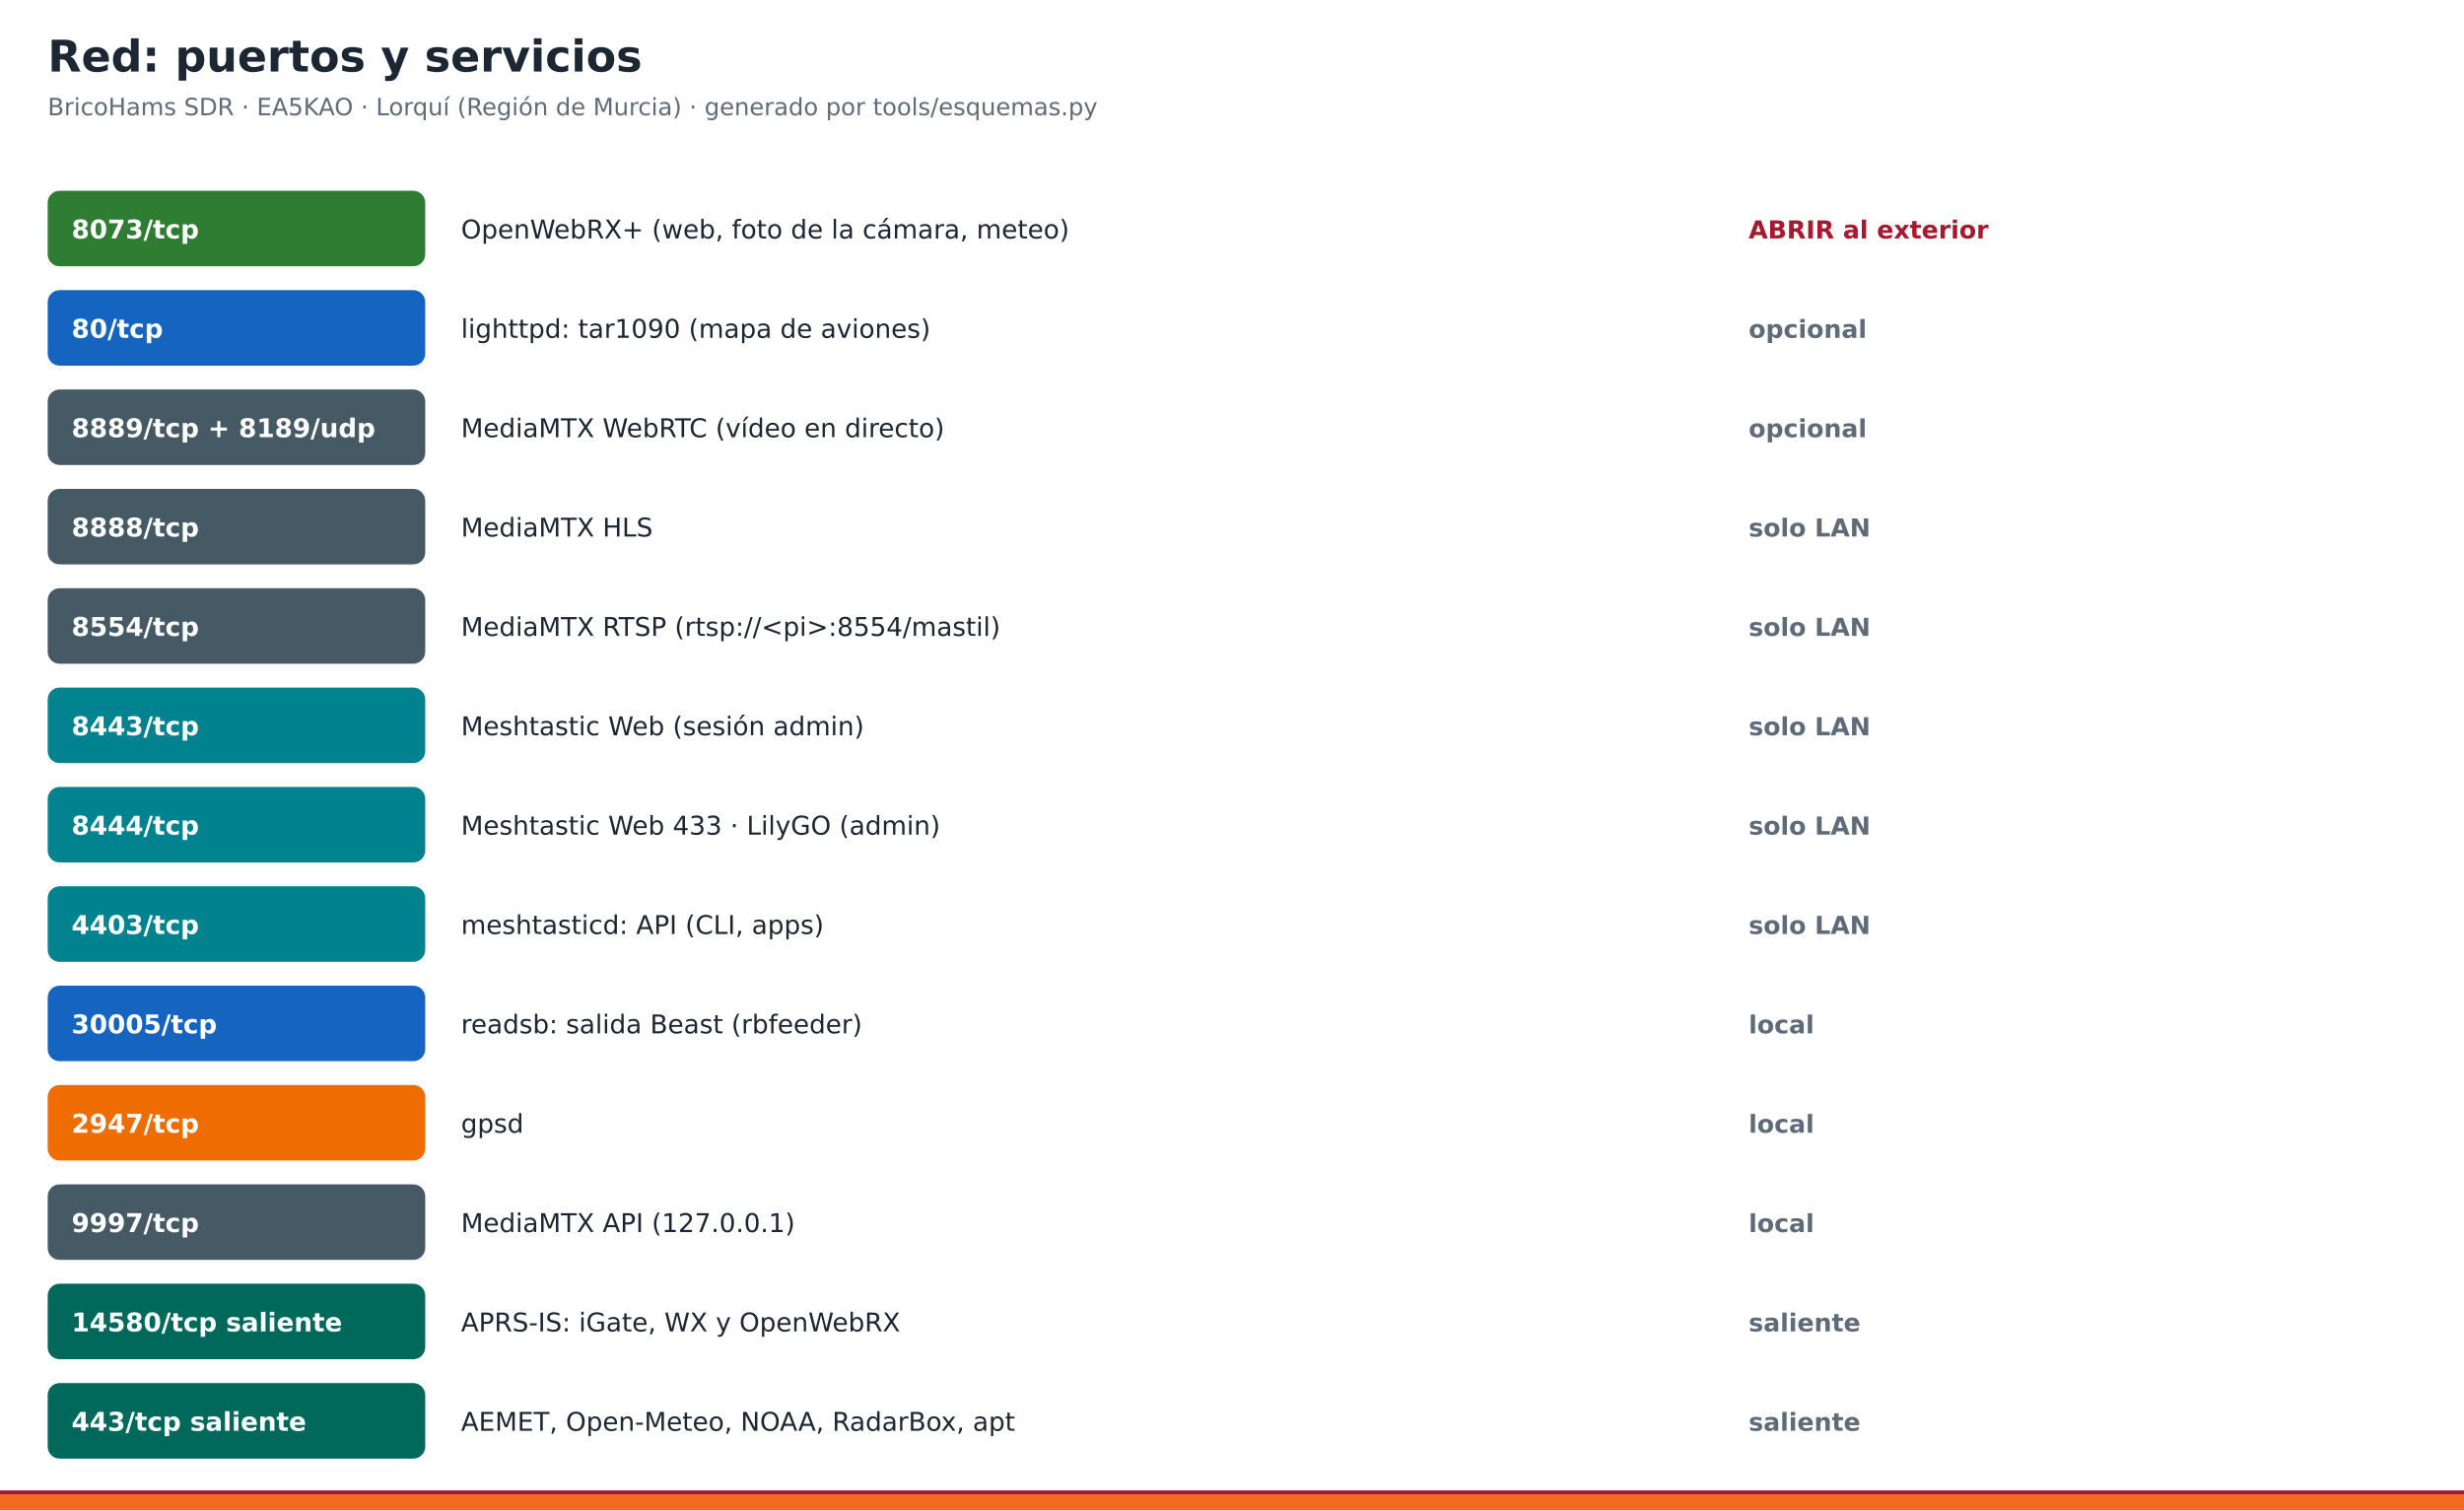
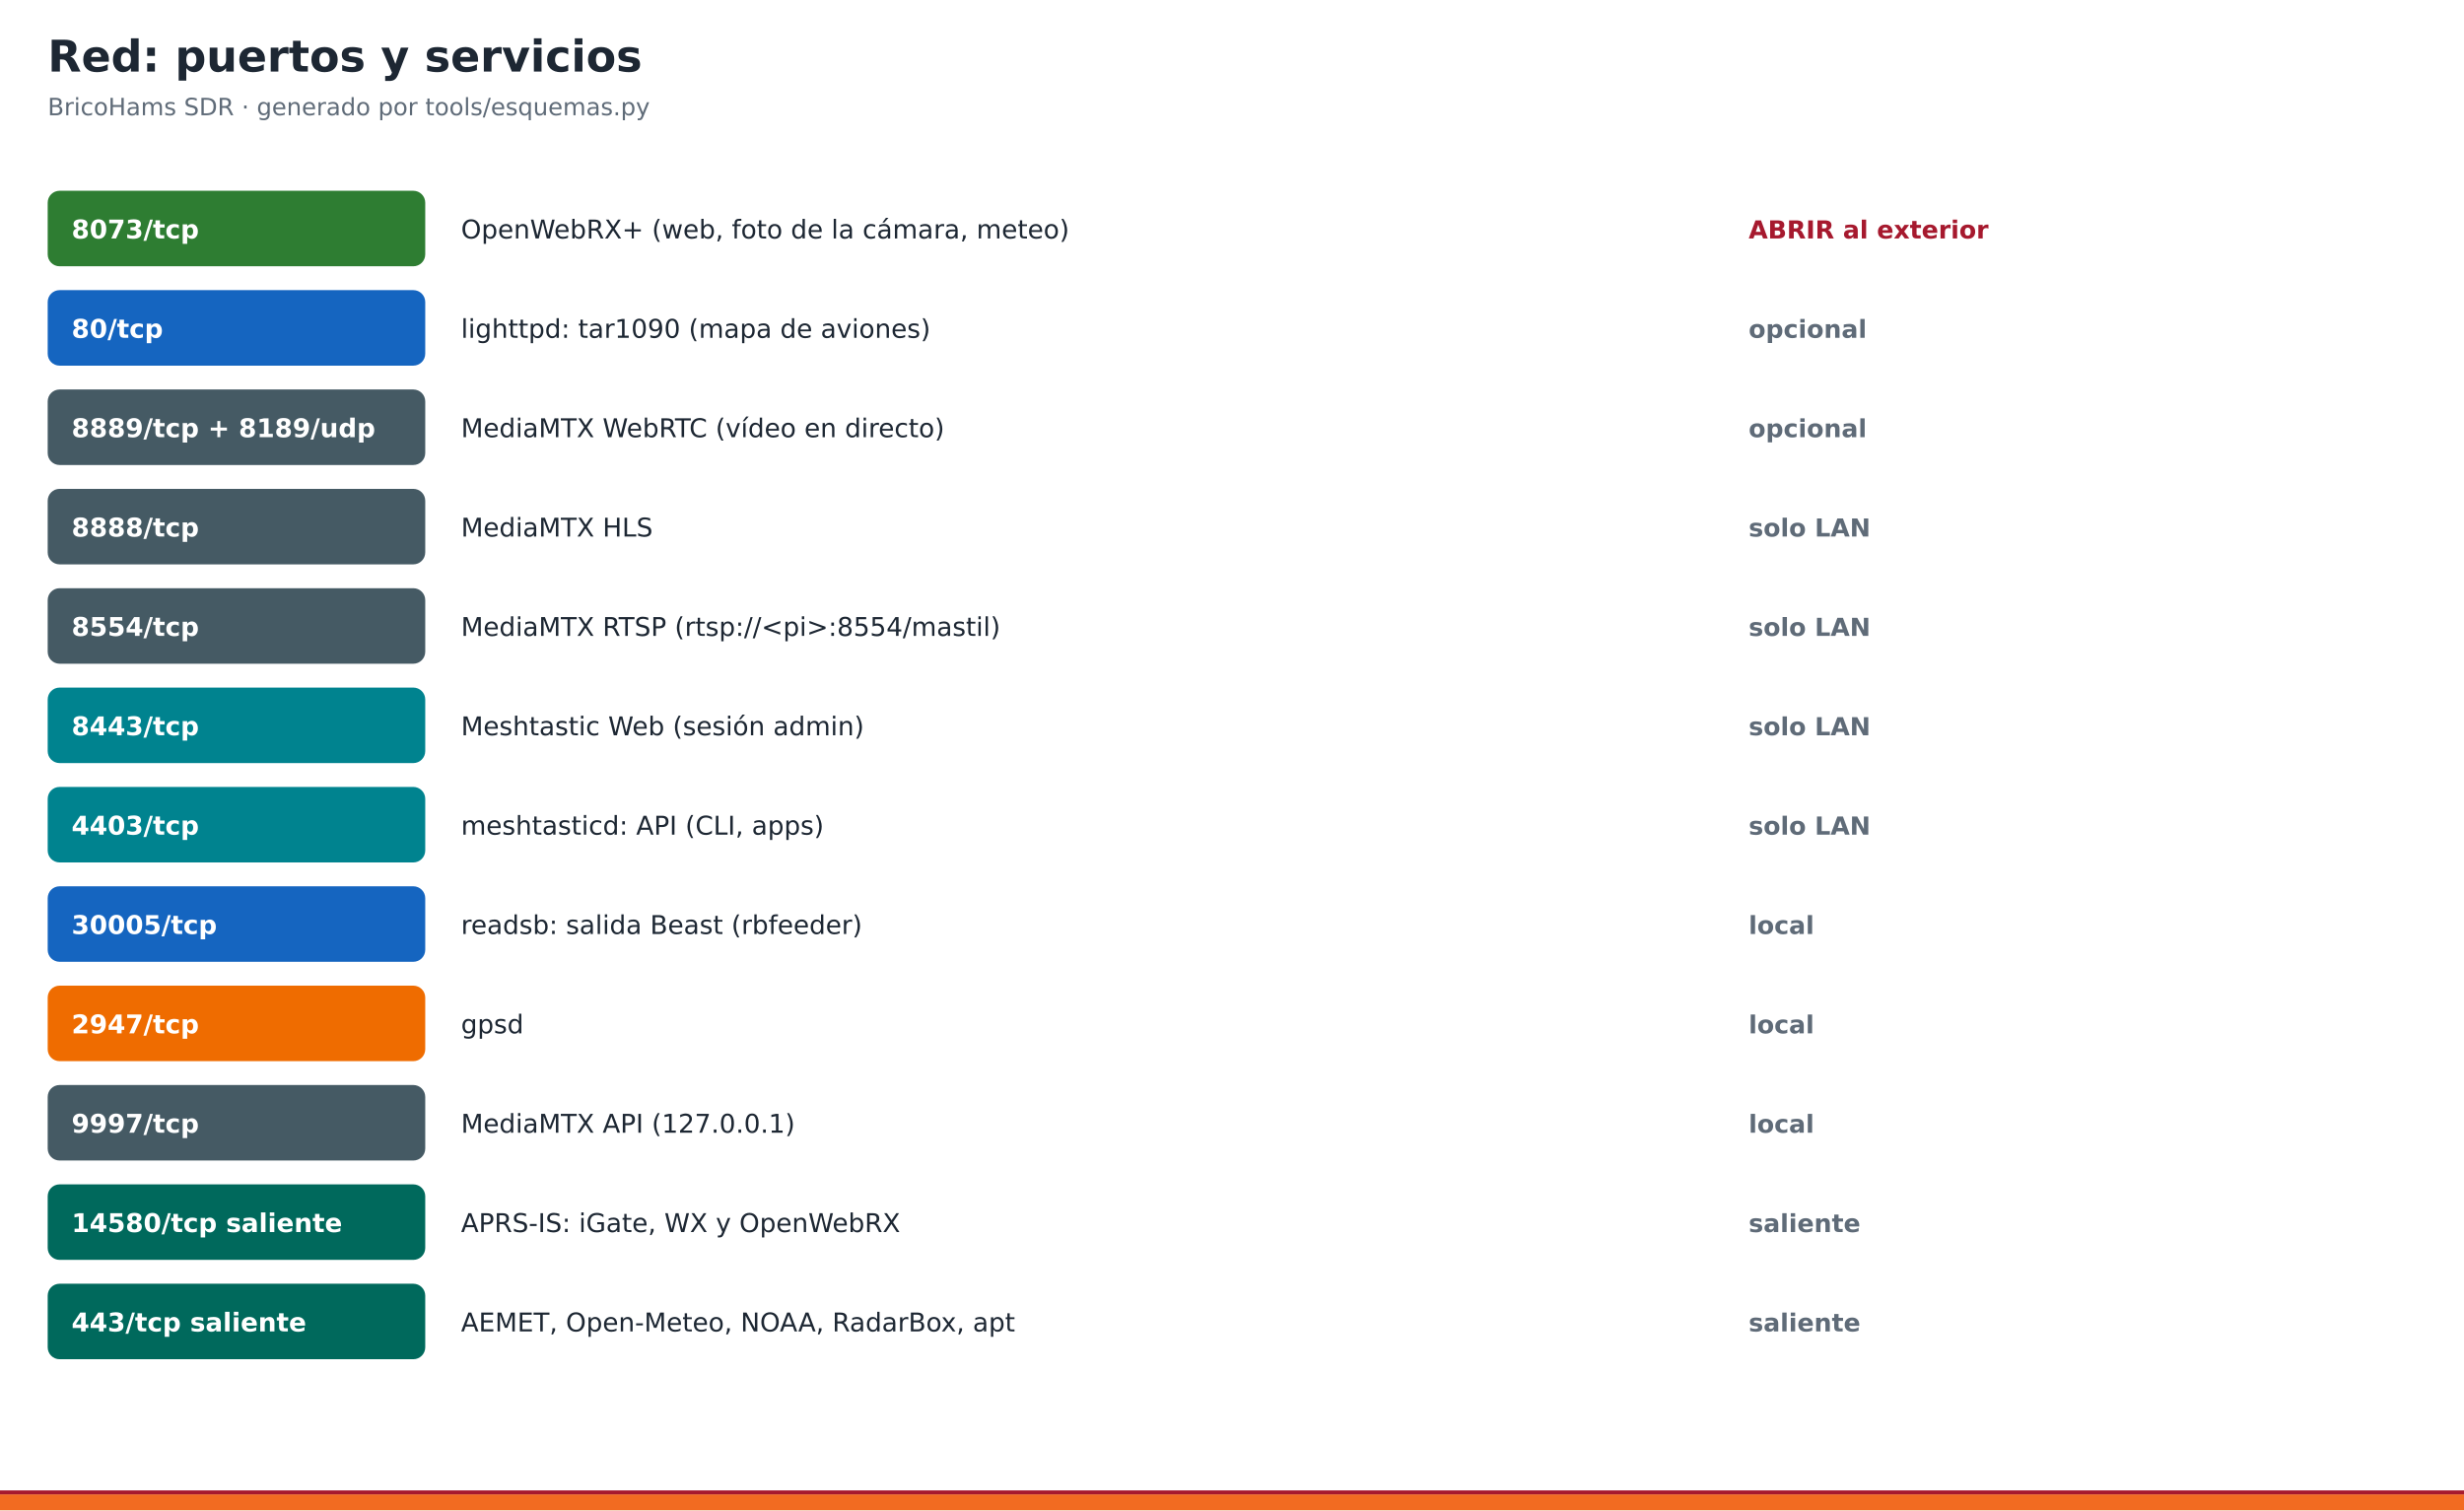
<svg xmlns="http://www.w3.org/2000/svg" width="1240" height="760" viewBox="0 0 1240 760" font-family="DejaVu Sans, Arial, sans-serif">
  <rect width="1240" height="760" fill="#ffffff" />
  <text x="24" y="36" font-size="22" font-weight="bold" fill="#1d2733">Red: puertos y servicios</text>
-   <text x="24" y="58" font-size="12" fill="#5f6b78">BricoHams SDR · EA5KAO · Lorquí (Región de Murcia) · generado por tools/esquemas.py</text>
+   <text x="24" y="58" font-size="12" fill="#5f6b78">BricoHams SDR · generado por tools/esquemas.py</text>
  <rect x="0" y="752" width="1240" height="8" fill="#F26B21" />
  <rect x="0" y="750" width="1240" height="2" fill="#A6192E" />
  <defs>
    <marker id="a00695c" markerWidth="10" markerHeight="8" refX="9" refY="4" orient="auto">
      <path d="M0,0 L10,4 L0,8 z" fill="#00695c" />
    </marker>
  </defs>
  <rect x="24" y="96" width="190" height="38" rx="6" fill="#2e7d32" />
  <text x="36" y="120" font-size="13" font-weight="bold" fill="#fff">8073/tcp</text>
  <text x="232" y="120" font-size="13" fill="#1d2733">OpenWebRX+ (web, foto de la cámara, meteo)</text>
  <text x="880" y="120" font-size="12.5" fill="#A6192E" font-weight="bold">ABRIR al exterior</text>
  <rect x="24" y="146" width="190" height="38" rx="6" fill="#1565c0" />
  <text x="36" y="170" font-size="13" font-weight="bold" fill="#fff">80/tcp</text>
  <text x="232" y="170" font-size="13" fill="#1d2733">lighttpd: tar1090 (mapa de aviones)</text>
  <text x="880" y="170" font-size="12.5" fill="#5f6b78" font-weight="bold">opcional</text>
  <rect x="24" y="196" width="190" height="38" rx="6" fill="#455a64" />
  <text x="36" y="220" font-size="13" font-weight="bold" fill="#fff">8889/tcp + 8189/udp</text>
  <text x="232" y="220" font-size="13" fill="#1d2733">MediaMTX WebRTC (vídeo en directo)</text>
  <text x="880" y="220" font-size="12.5" fill="#5f6b78" font-weight="bold">opcional</text>
  <rect x="24" y="246" width="190" height="38" rx="6" fill="#455a64" />
  <text x="36" y="270" font-size="13" font-weight="bold" fill="#fff">8888/tcp</text>
  <text x="232" y="270" font-size="13" fill="#1d2733">MediaMTX HLS</text>
  <text x="880" y="270" font-size="12.5" fill="#5f6b78" font-weight="bold">solo LAN</text>
  <rect x="24" y="296" width="190" height="38" rx="6" fill="#455a64" />
  <text x="36" y="320" font-size="13" font-weight="bold" fill="#fff">8554/tcp</text>
  <text x="232" y="320" font-size="13" fill="#1d2733">MediaMTX RTSP (rtsp://&lt;pi&gt;:8554/mastil)</text>
  <text x="880" y="320" font-size="12.5" fill="#5f6b78" font-weight="bold">solo LAN</text>
  <rect x="24" y="346" width="190" height="38" rx="6" fill="#00838f" />
  <text x="36" y="370" font-size="13" font-weight="bold" fill="#fff">8443/tcp</text>
  <text x="232" y="370" font-size="13" fill="#1d2733">Meshtastic Web (sesión admin)</text>
  <text x="880" y="370" font-size="12.5" fill="#5f6b78" font-weight="bold">solo LAN</text>
  <rect x="24" y="396" width="190" height="38" rx="6" fill="#00838f" />
-   <text x="36" y="420" font-size="13" font-weight="bold" fill="#fff">8444/tcp</text>
-   <text x="232" y="420" font-size="13" fill="#1d2733">Meshtastic Web 433 · LilyGO (admin)</text>
+   <text x="36" y="420" font-size="13" font-weight="bold" fill="#fff">4403/tcp</text>
+   <text x="232" y="420" font-size="13" fill="#1d2733">meshtasticd: API (CLI, apps)</text>
  <text x="880" y="420" font-size="12.5" fill="#5f6b78" font-weight="bold">solo LAN</text>
-   <rect x="24" y="446" width="190" height="38" rx="6" fill="#00838f" />
-   <text x="36" y="470" font-size="13" font-weight="bold" fill="#fff">4403/tcp</text>
-   <text x="232" y="470" font-size="13" fill="#1d2733">meshtasticd: API (CLI, apps)</text>
-   <text x="880" y="470" font-size="12.5" fill="#5f6b78" font-weight="bold">solo LAN</text>
-   <rect x="24" y="496" width="190" height="38" rx="6" fill="#1565c0" />
-   <text x="36" y="520" font-size="13" font-weight="bold" fill="#fff">30005/tcp</text>
-   <text x="232" y="520" font-size="13" fill="#1d2733">readsb: salida Beast (rbfeeder)</text>
+   <rect x="24" y="446" width="190" height="38" rx="6" fill="#1565c0" />
+   <text x="36" y="470" font-size="13" font-weight="bold" fill="#fff">30005/tcp</text>
+   <text x="232" y="470" font-size="13" fill="#1d2733">readsb: salida Beast (rbfeeder)</text>
+   <text x="880" y="470" font-size="12.5" fill="#5f6b78" font-weight="bold">local</text>
+   <rect x="24" y="496" width="190" height="38" rx="6" fill="#ef6c00" />
+   <text x="36" y="520" font-size="13" font-weight="bold" fill="#fff">2947/tcp</text>
+   <text x="232" y="520" font-size="13" fill="#1d2733">gpsd</text>
  <text x="880" y="520" font-size="12.5" fill="#5f6b78" font-weight="bold">local</text>
-   <rect x="24" y="546" width="190" height="38" rx="6" fill="#ef6c00" />
-   <text x="36" y="570" font-size="13" font-weight="bold" fill="#fff">2947/tcp</text>
-   <text x="232" y="570" font-size="13" fill="#1d2733">gpsd</text>
+   <rect x="24" y="546" width="190" height="38" rx="6" fill="#455a64" />
+   <text x="36" y="570" font-size="13" font-weight="bold" fill="#fff">9997/tcp</text>
+   <text x="232" y="570" font-size="13" fill="#1d2733">MediaMTX API (127.0.0.1)</text>
  <text x="880" y="570" font-size="12.5" fill="#5f6b78" font-weight="bold">local</text>
-   <rect x="24" y="596" width="190" height="38" rx="6" fill="#455a64" />
-   <text x="36" y="620" font-size="13" font-weight="bold" fill="#fff">9997/tcp</text>
-   <text x="232" y="620" font-size="13" fill="#1d2733">MediaMTX API (127.0.0.1)</text>
-   <text x="880" y="620" font-size="12.5" fill="#5f6b78" font-weight="bold">local</text>
+   <rect x="24" y="596" width="190" height="38" rx="6" fill="#00695c" />
+   <text x="36" y="620" font-size="13" font-weight="bold" fill="#fff">14580/tcp saliente</text>
+   <text x="232" y="620" font-size="13" fill="#1d2733">APRS-IS: iGate, WX y OpenWebRX</text>
+   <text x="880" y="620" font-size="12.5" fill="#5f6b78" font-weight="bold">saliente</text>
  <rect x="24" y="646" width="190" height="38" rx="6" fill="#00695c" />
-   <text x="36" y="670" font-size="13" font-weight="bold" fill="#fff">14580/tcp saliente</text>
-   <text x="232" y="670" font-size="13" fill="#1d2733">APRS-IS: iGate, WX y OpenWebRX</text>
+   <text x="36" y="670" font-size="13" font-weight="bold" fill="#fff">443/tcp saliente</text>
+   <text x="232" y="670" font-size="13" fill="#1d2733">AEMET, Open-Meteo, NOAA, RadarBox, apt</text>
  <text x="880" y="670" font-size="12.5" fill="#5f6b78" font-weight="bold">saliente</text>
-   <rect x="24" y="696" width="190" height="38" rx="6" fill="#00695c" />
-   <text x="36" y="720" font-size="13" font-weight="bold" fill="#fff">443/tcp saliente</text>
-   <text x="232" y="720" font-size="13" fill="#1d2733">AEMET, Open-Meteo, NOAA, RadarBox, apt</text>
-   <text x="880" y="720" font-size="12.5" fill="#5f6b78" font-weight="bold">saliente</text>
</svg>
